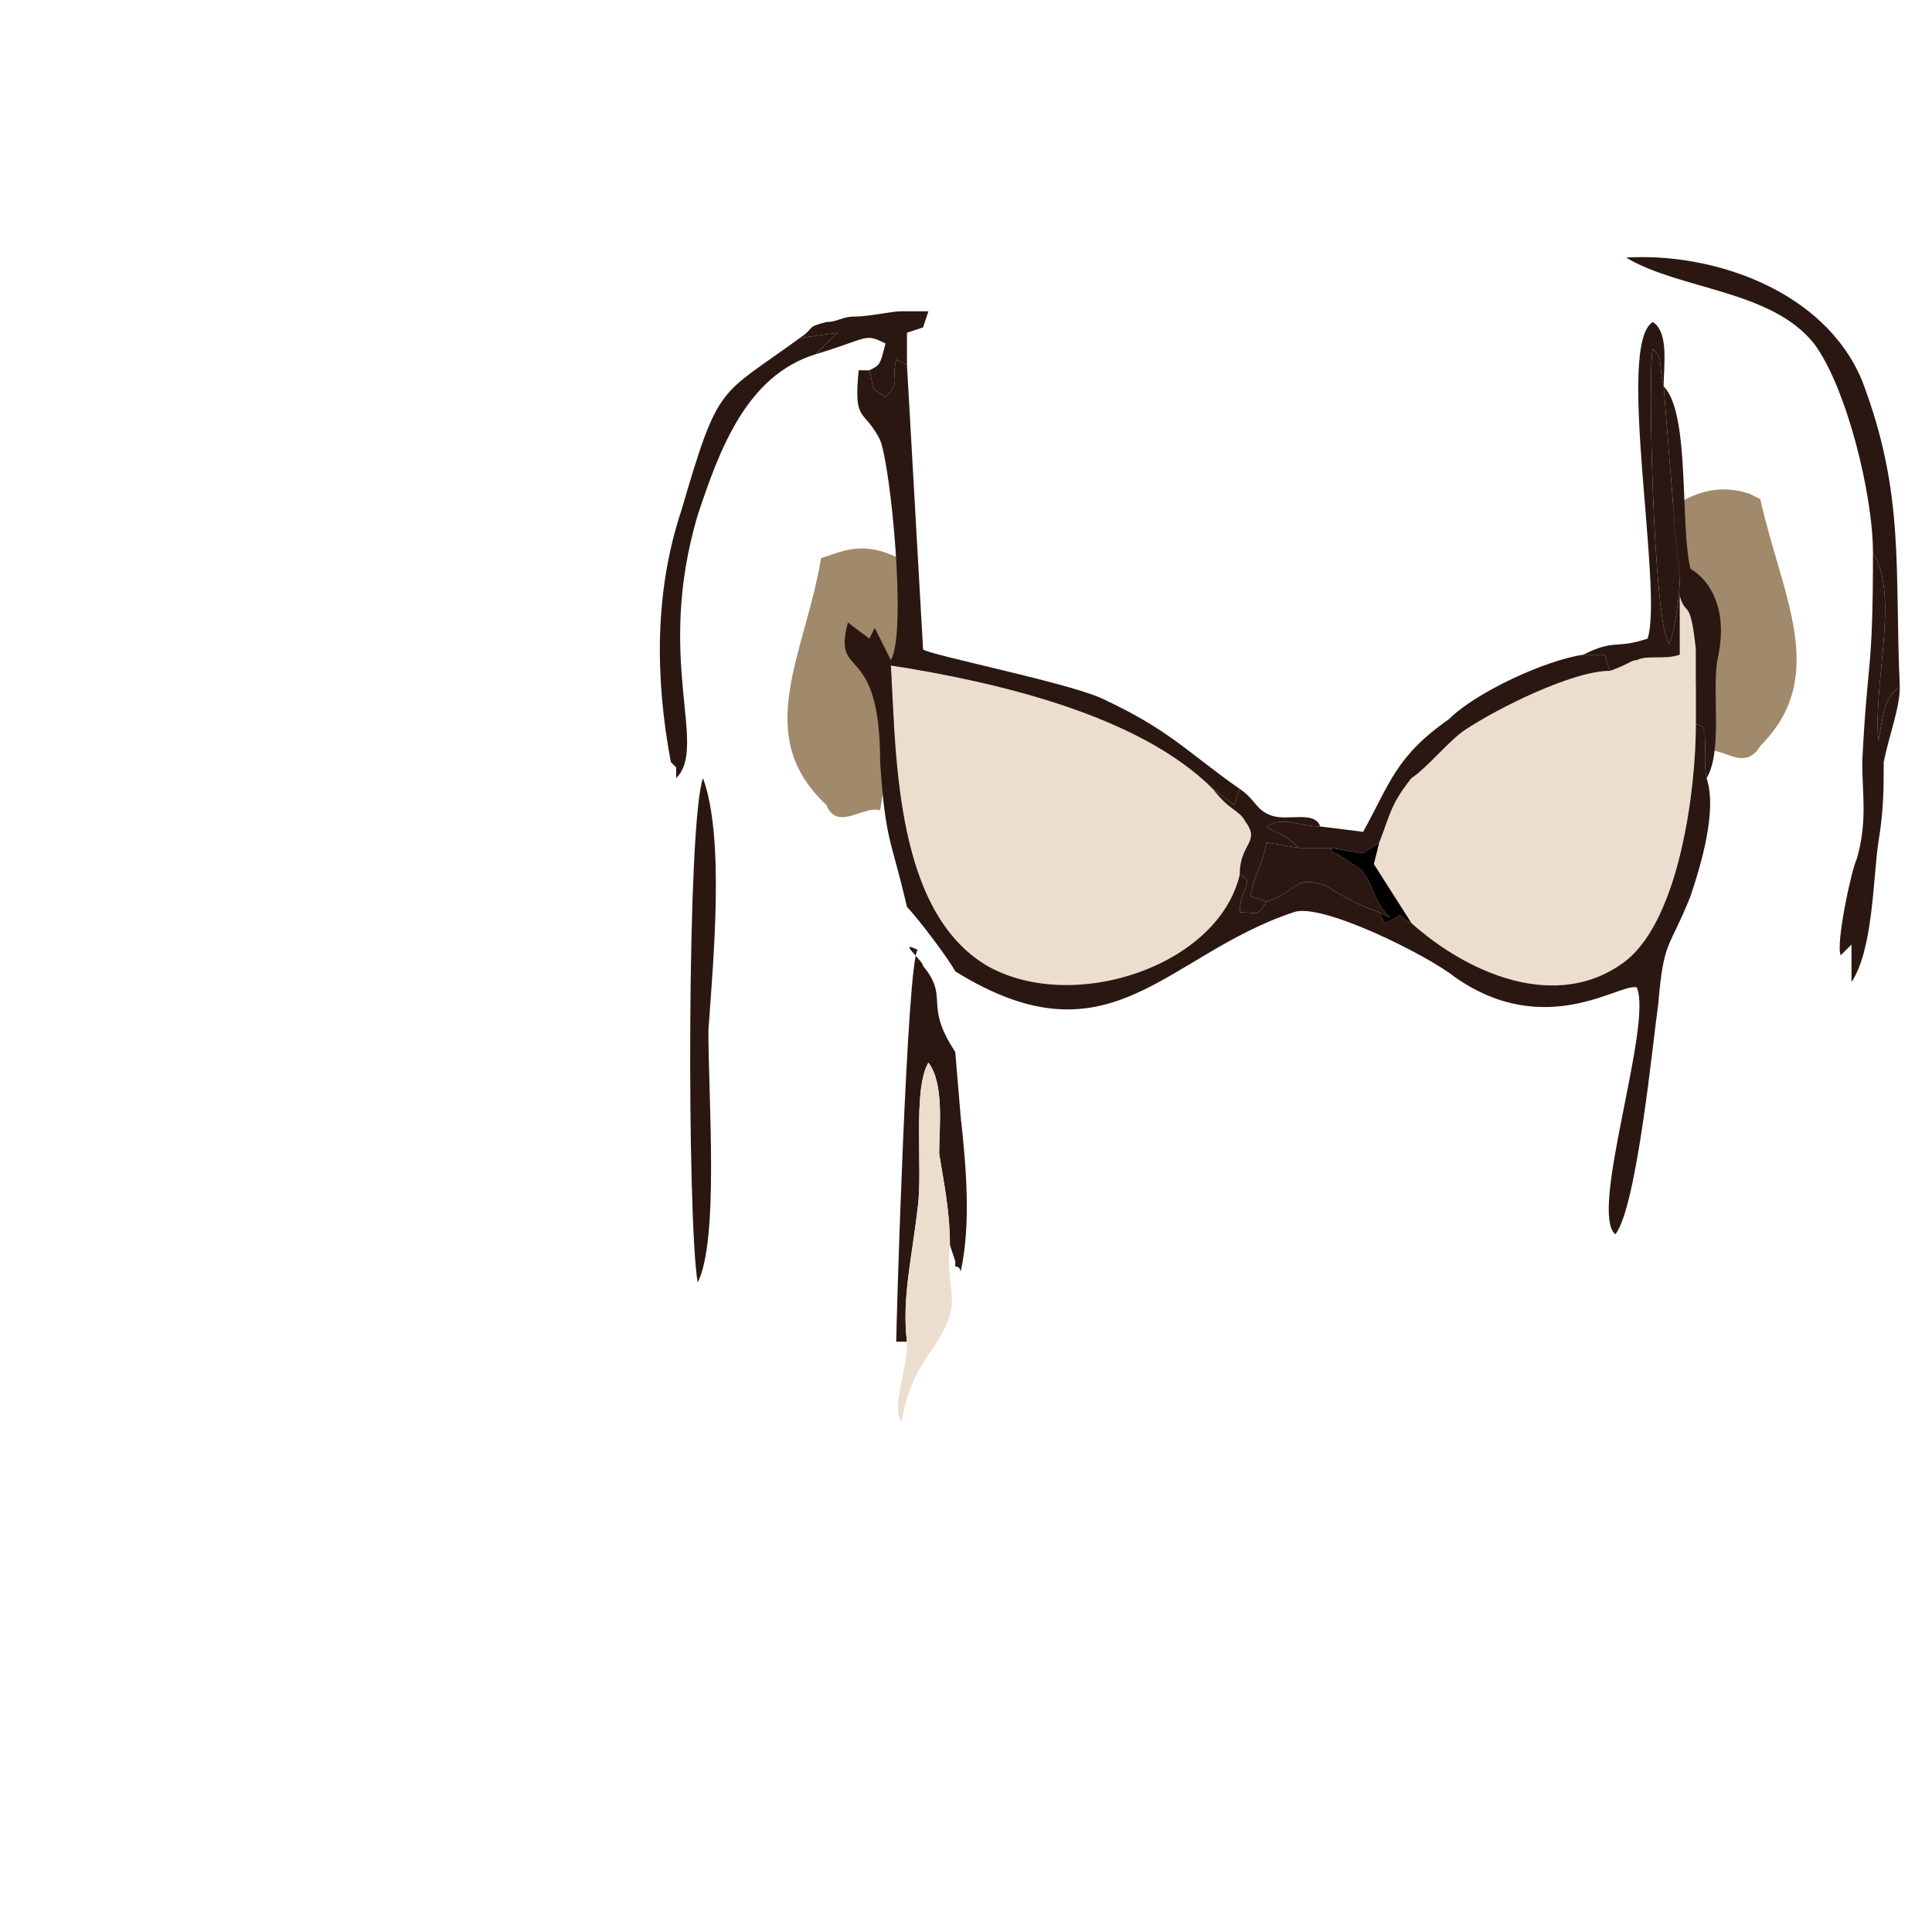
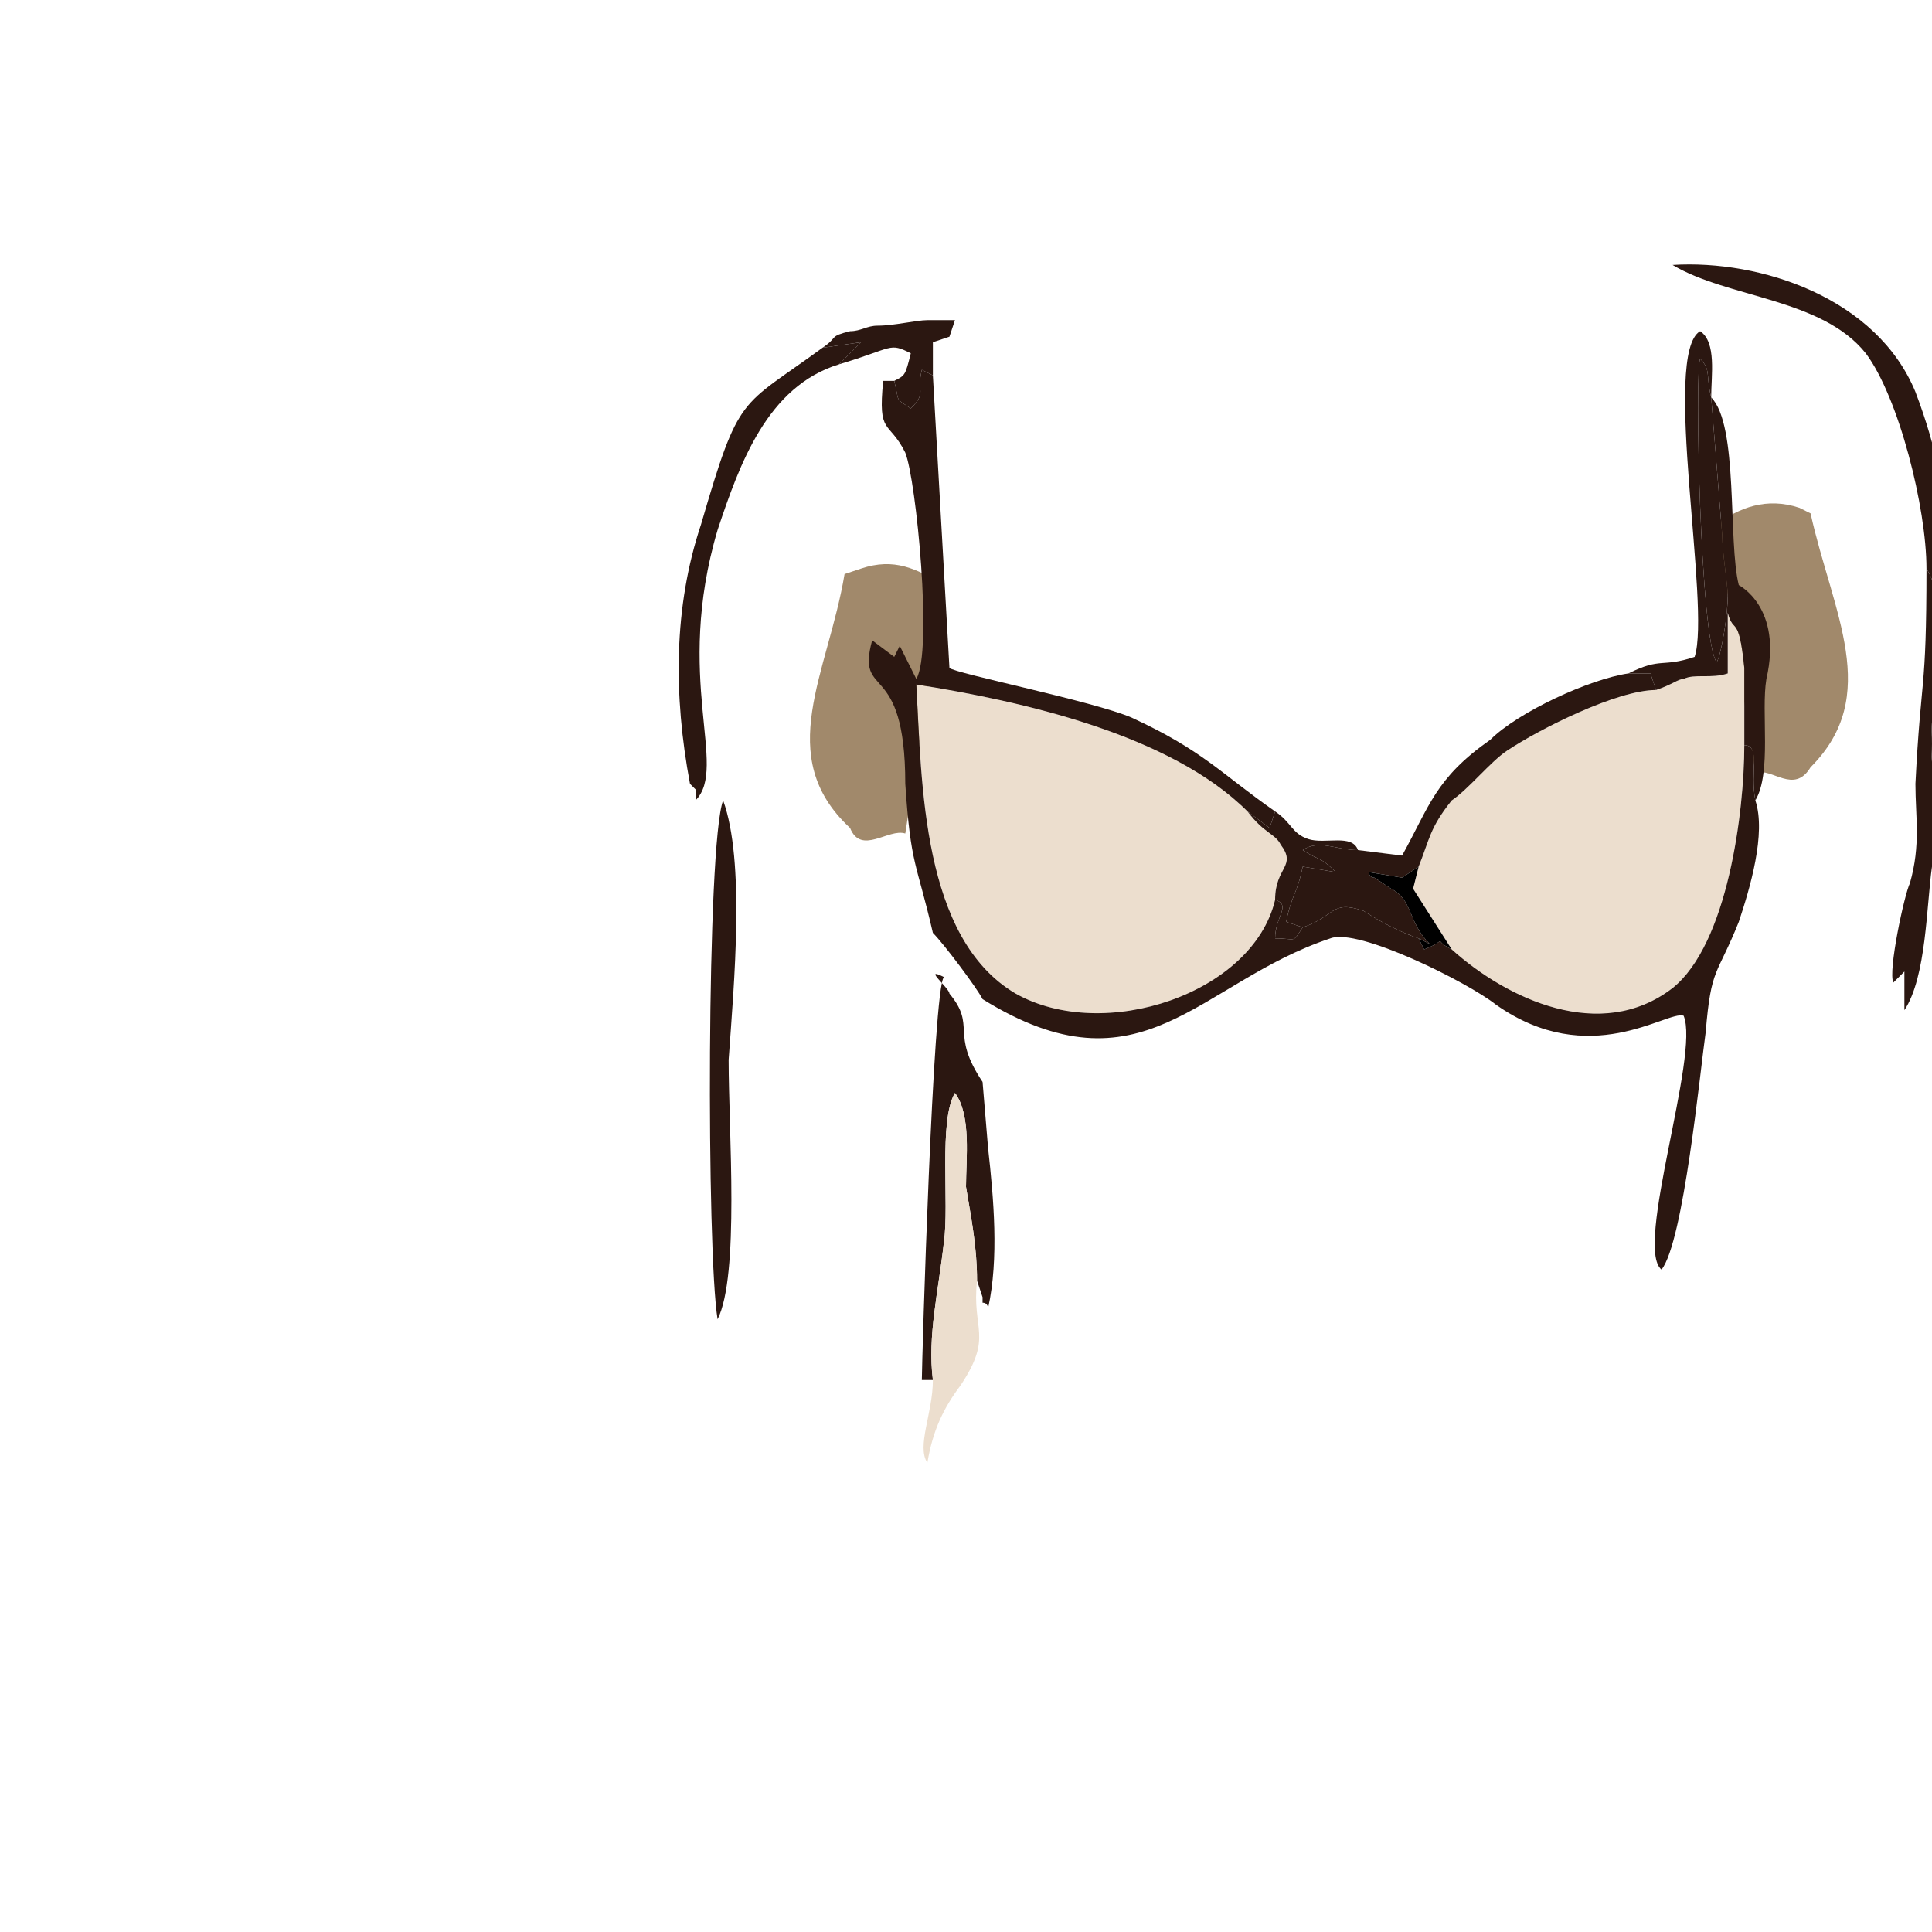
- <svg xmlns="http://www.w3.org/2000/svg" width="80px" height="80px" viewBox="0 0 360 360">
+ <svg xmlns="http://www.w3.org/2000/svg" width="80px" height="80px" viewBox="0 0 350 350">
  <g>
    <path fill="#a1896b" d="M326 92c-6,-2 -11,0 -15,3l7 45c3,-1 7,4 10,-1 13,-13 4,-28 0,-46l-2 -1z" />
    <path fill="#a1896b" d="M156 103c6,-2 10,0 15,3l-7 45c-3,-1 -8,4 -10,-1 -14,-13 -4,-28 -1,-46l3 -1z" />
    <path fill="#ECDECE" d="M231 163c0,-6 4,-6 1,-10 -1,-2 -3,-2 -6,-6 -14,-14 -41,-20 -60,-23 1,18 1,46 18,56 16,9 43,0 47,-17z" />
    <path fill="#ECDECE" d="M300 125c-7,0 -21,7 -27,11 -3,2 -7,7 -10,9 -4,5 -4,7 -6,12l-1 4 7 11c10,9 27,17 40,7 10,-8 13,-32 13,-44 0,-5 0,-10 0,-14 -1,-10 -2,-6 -3,-10l0 11c-3,1 -6,0 -8,1 -1,0 -2,1 -5,2z" />
    <path fill="rgb(43, 23, 17)" d="M162 69l-2 0c-1,10 1,7 4,13 2,5 5,36 2,41l-3 -6 -1 2 -4 -3c-3,11 6,3 6,26 1,15 2,14 5,27 2,2 8,10 9,12 29,18 39,-3 63,-11 5,-2 25,8 30,12 17,12 31,1 34,2 3,7 -9,42 -4,46 4,-5 7,-36 8,-43 1,-12 2,-10 6,-20 2,-6 5,-16 3,-22 -1,-5 1,-10 -2,-10 0,12 -3,36 -13,44 -13,10 -30,2 -40,-7 -4,-2 0,-2 -5,0l-1 -2c-3,-1 -7,-3 -10,-5 -6,-2 -5,1 -11,3 -2,3 -1,2 -5,2 0,-4 3,-6 0,-7 -4,17 -31,26 -47,17 -17,-10 -17,-38 -18,-56 19,3 46,9 60,23l4 3 1 -3c-10,-7 -13,-11 -26,-17 -7,-3 -32,-8 -33,-9l-3 -53 -2 -1c-1,4 1,4 -2,7 -3,-2 -2,-1 -3,-5z" />
    <path fill="rgb(43, 23, 17)" d="M349 103c5,8 0,24 1,35 1,-5 1,-8 4,-10 -1,-22 1,-36 -7,-57 -7,-17 -28,-24 -44,-23 10,6 27,6 35,16 6,8 11,28 11,39z" />
    <path fill="rgb(43, 23, 17)" d="M169 250c-1,-8 1,-16 2,-25 1,-7 -1,-22 2,-27 3,4 2,12 2,17 1,6 2,11 2,17l1 3c0,1 0,1 0,1 1,0 1,1 1,1 2,-9 1,-20 0,-29l-1 -12c-6,-9 -1,-10 -6,-16 0,-1 -5,-5 -1,-3 -2,2 -4,70 -4,73l2 0z" />
    <path fill="rgb(43, 23, 17)" d="M295 122l4 0 1 3c3,-1 4,-2 5,-2 2,-1 5,0 8,-1l0 -11c1,4 2,0 3,10 0,4 0,9 0,14 3,0 1,5 2,10 3,-5 1,-16 2,-22 3,-13 -5,-17 -5,-17 -2,-8 0,-29 -5,-34l2 25c0,3 1,9 1,11 0,3 -1,10 -2,12 -3,-4 -4,-53 -3,-55 2,2 1,3 2,7 0,-4 1,-10 -2,-12 -7,4 2,50 -1,59 -6,2 -6,0 -12,3z" />
    <path fill="rgb(43, 23, 17)" d="M152 66l4 -4 -7 1c-15,11 -15,8 -22,32 -5,15 -5,31 -2,47l1 1c0,0 0,1 0,1 0,0 0,0 0,1 6,-6 -4,-22 4,-49 4,-12 9,-26 22,-30z" />
    <path fill="#ECDECE" d="M169 250c0,6 -3,12 -1,15 1,-6 3,-10 6,-14 6,-9 2,-10 3,-19 0,-6 -1,-11 -2,-17 0,-5 1,-13 -2,-17 -3,5 -1,20 -2,27 -1,9 -3,17 -2,25z" />
    <path fill="rgb(43, 23, 17)" d="M246 154c-4,0 -7,-2 -10,0 3,2 3,1 6,4l6 0 6 1 3 -2c2,-5 2,-7 6,-12 3,-2 7,-7 10,-9 6,-4 20,-11 27,-11l-1 -3 -4 0c-7,1 -20,7 -25,12 -10,7 -11,12 -16,21l-8 -1z" />
    <path fill="rgb(43, 23, 17)" d="M343 178l2 -2 0 7c4,-6 4,-19 5,-26 1,-6 1,-10 1,-15 1,-5 3,-10 3,-14 -3,2 -3,5 -4,10 -1,-11 4,-27 -1,-35 0,23 -1,19 -2,39 0,6 1,11 -1,18 -1,2 -4,16 -3,18z" />
    <path fill="rgb(43, 23, 17)" d="M130 239c4,-8 2,-34 2,-47 1,-14 3,-36 -1,-47 -3,8 -3,82 -1,94z" />
    <path fill="rgb(43, 23, 17)" d="M236 168c6,-2 5,-5 11,-3 3,2 7,4 10,5l2 1c-4,-4 -3,-8 -7,-10l-3 -2c0,0 -1,0 -1,-1l-6 0 -6 -1c-1,5 -2,5 -3,10l3 1z" />
    <path fill="rgb(43, 23, 17)" d="M310 72l0 0c-1,-4 0,-5 -2,-7 -1,2 0,51 3,55 1,-2 2,-9 2,-12 0,-2 -1,-8 -1,-11l-2 -25z" />
    <path fill="rgb(43, 23, 17)" d="M149 63l7 -1 -4 4c10,-3 9,-4 13,-2 -1,4 -1,4 -3,5 1,4 0,3 3,5 3,-3 1,-3 2,-7l2 1 0 -6 3 -1 1 -3 -5 0c-2,0 -6,1 -9,1 -2,0 -3,1 -5,1 -4,1 -2,1 -5,3z" />
    <path fill="rgb(43, 23, 17)" d="M231 163c3,1 0,3 0,7 4,0 3,1 5,-2l-3 -1c1,-5 2,-5 3,-10l6 1c-3,-3 -3,-2 -6,-4 3,-2 6,0 10,0 -1,-3 -6,-1 -9,-2 -3,-1 -3,-3 -6,-5l-1 3 -4 -3c3,4 5,4 6,6 3,4 -1,4 -1,10z" />
    <path ffill="rgb(43, 23, 17)" d="M248 158c0,1 1,1 1,1l3 2c4,2 3,6 7,10l-2 -1 1 2c5,-2 1,-2 5,0l-7 -11 1 -4 -3 2 -6 -1z" />
  </g>
</svg>
